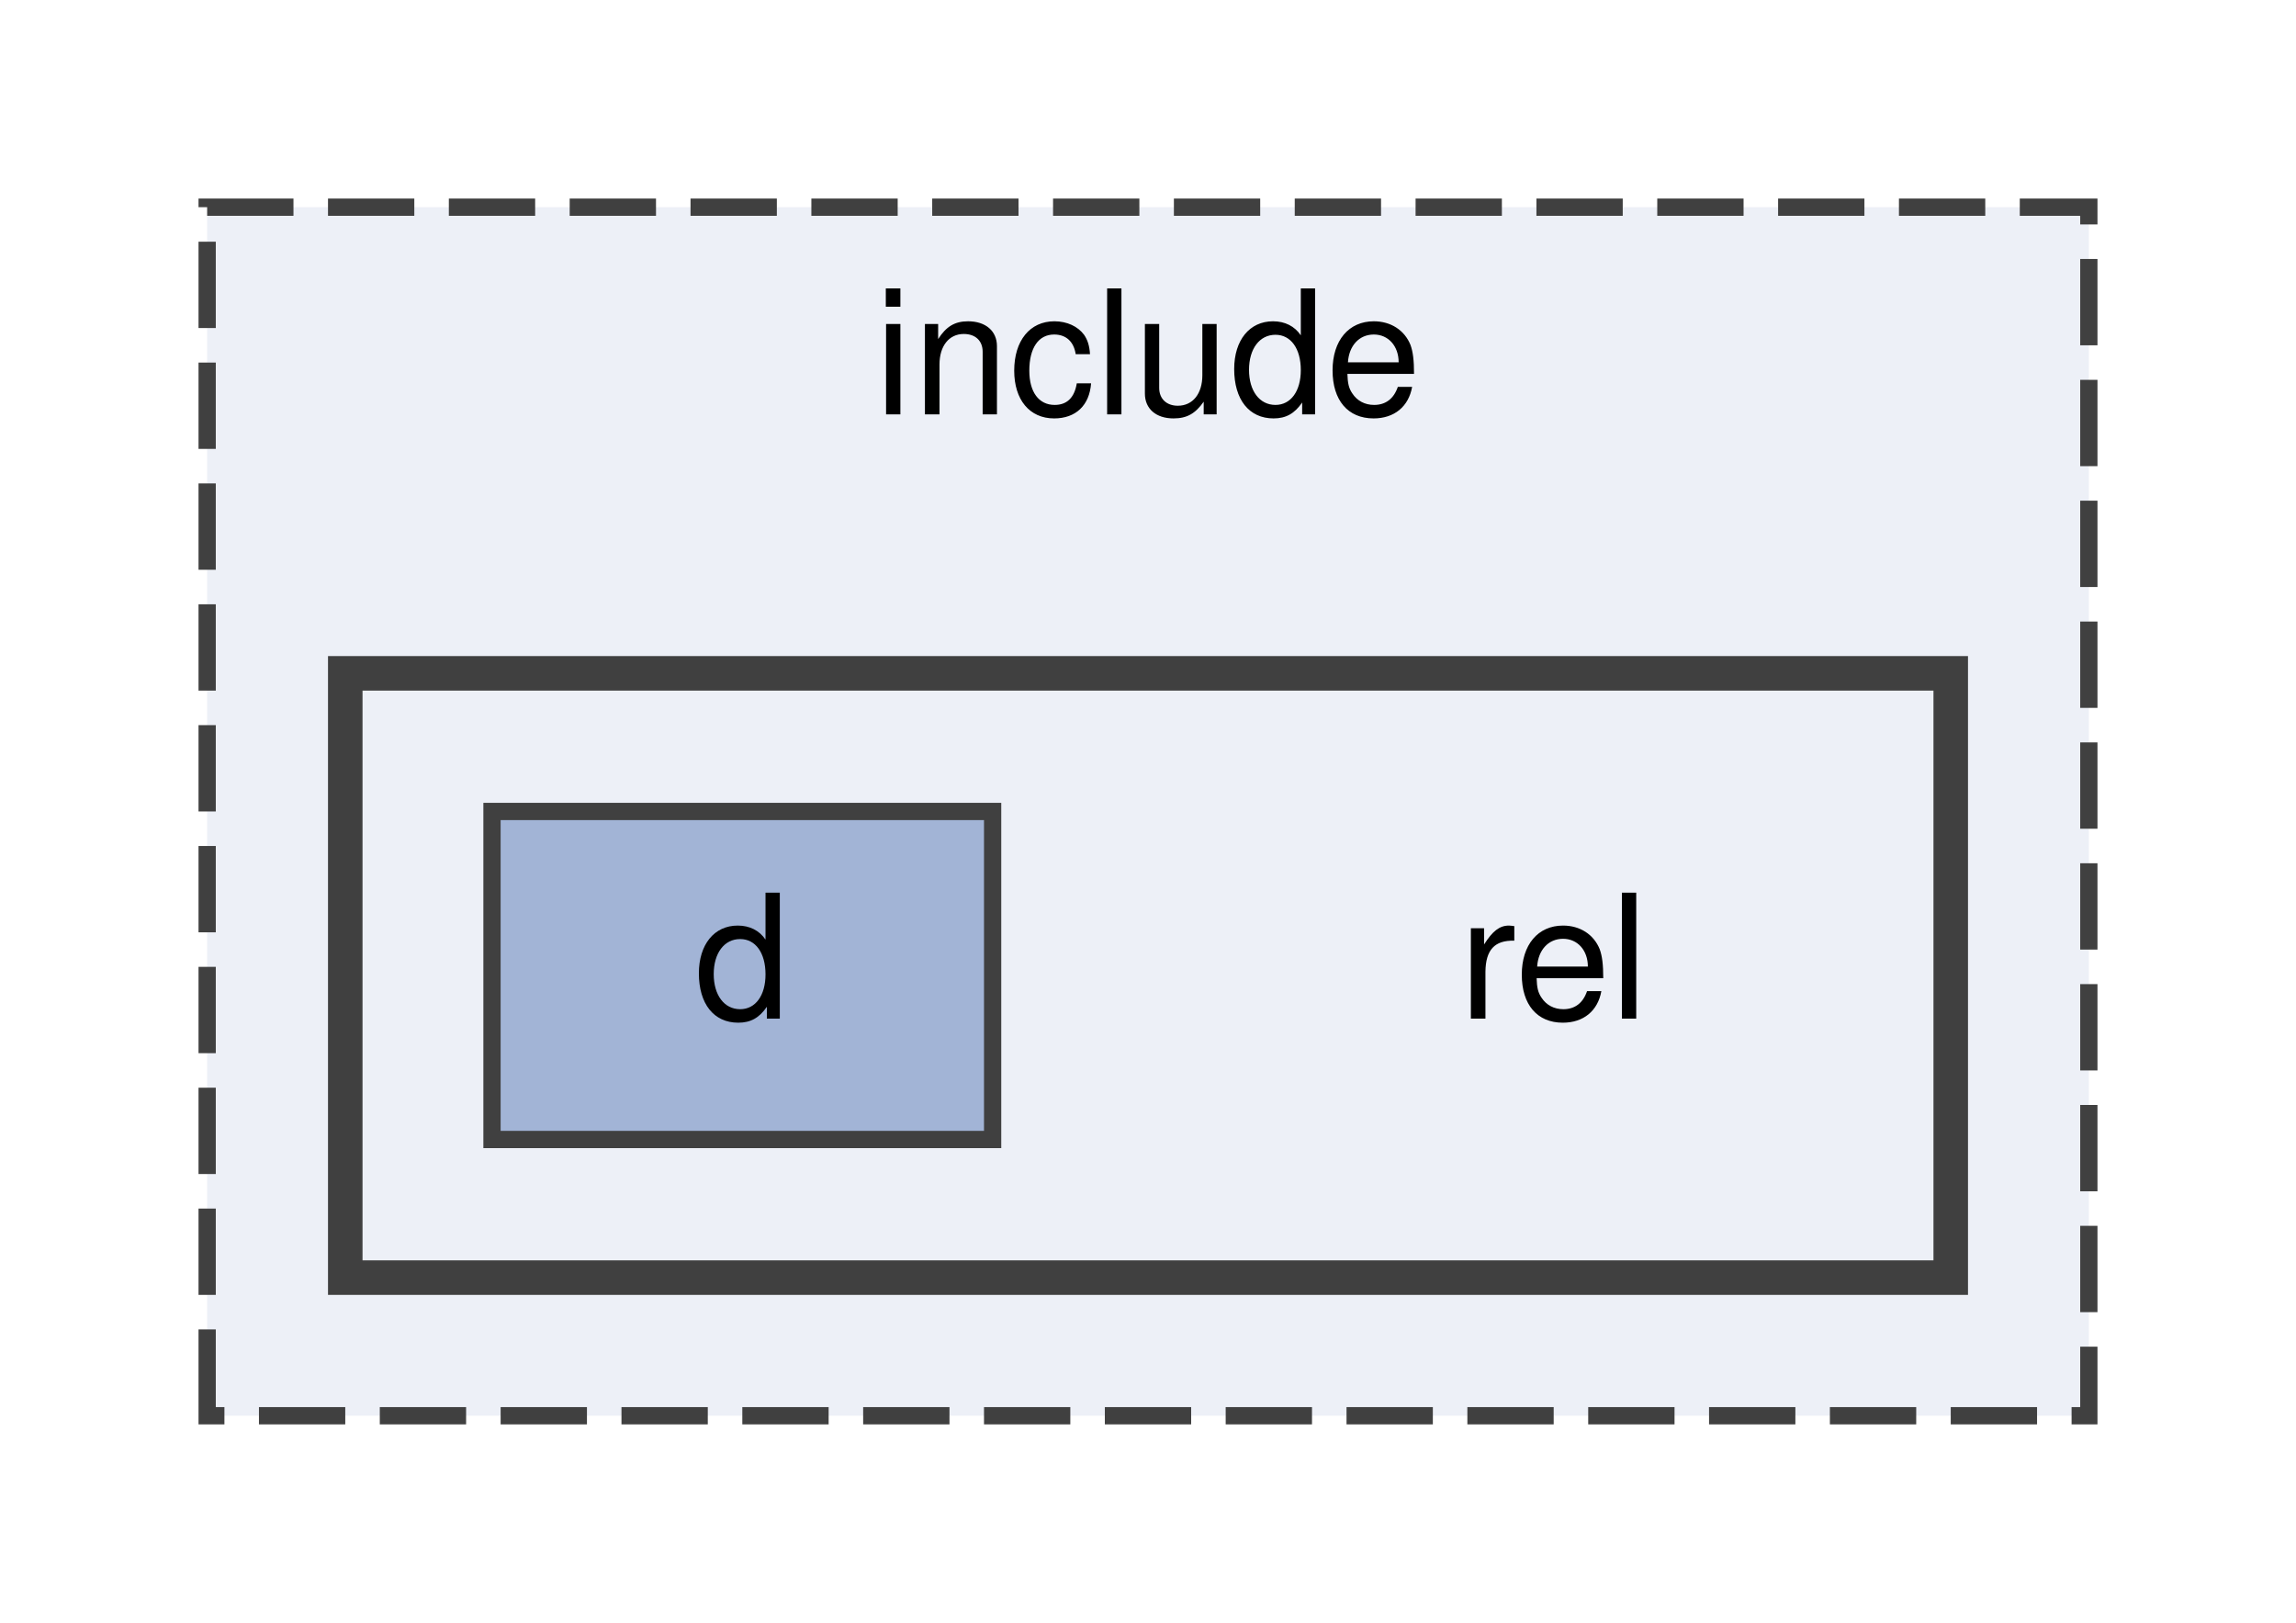
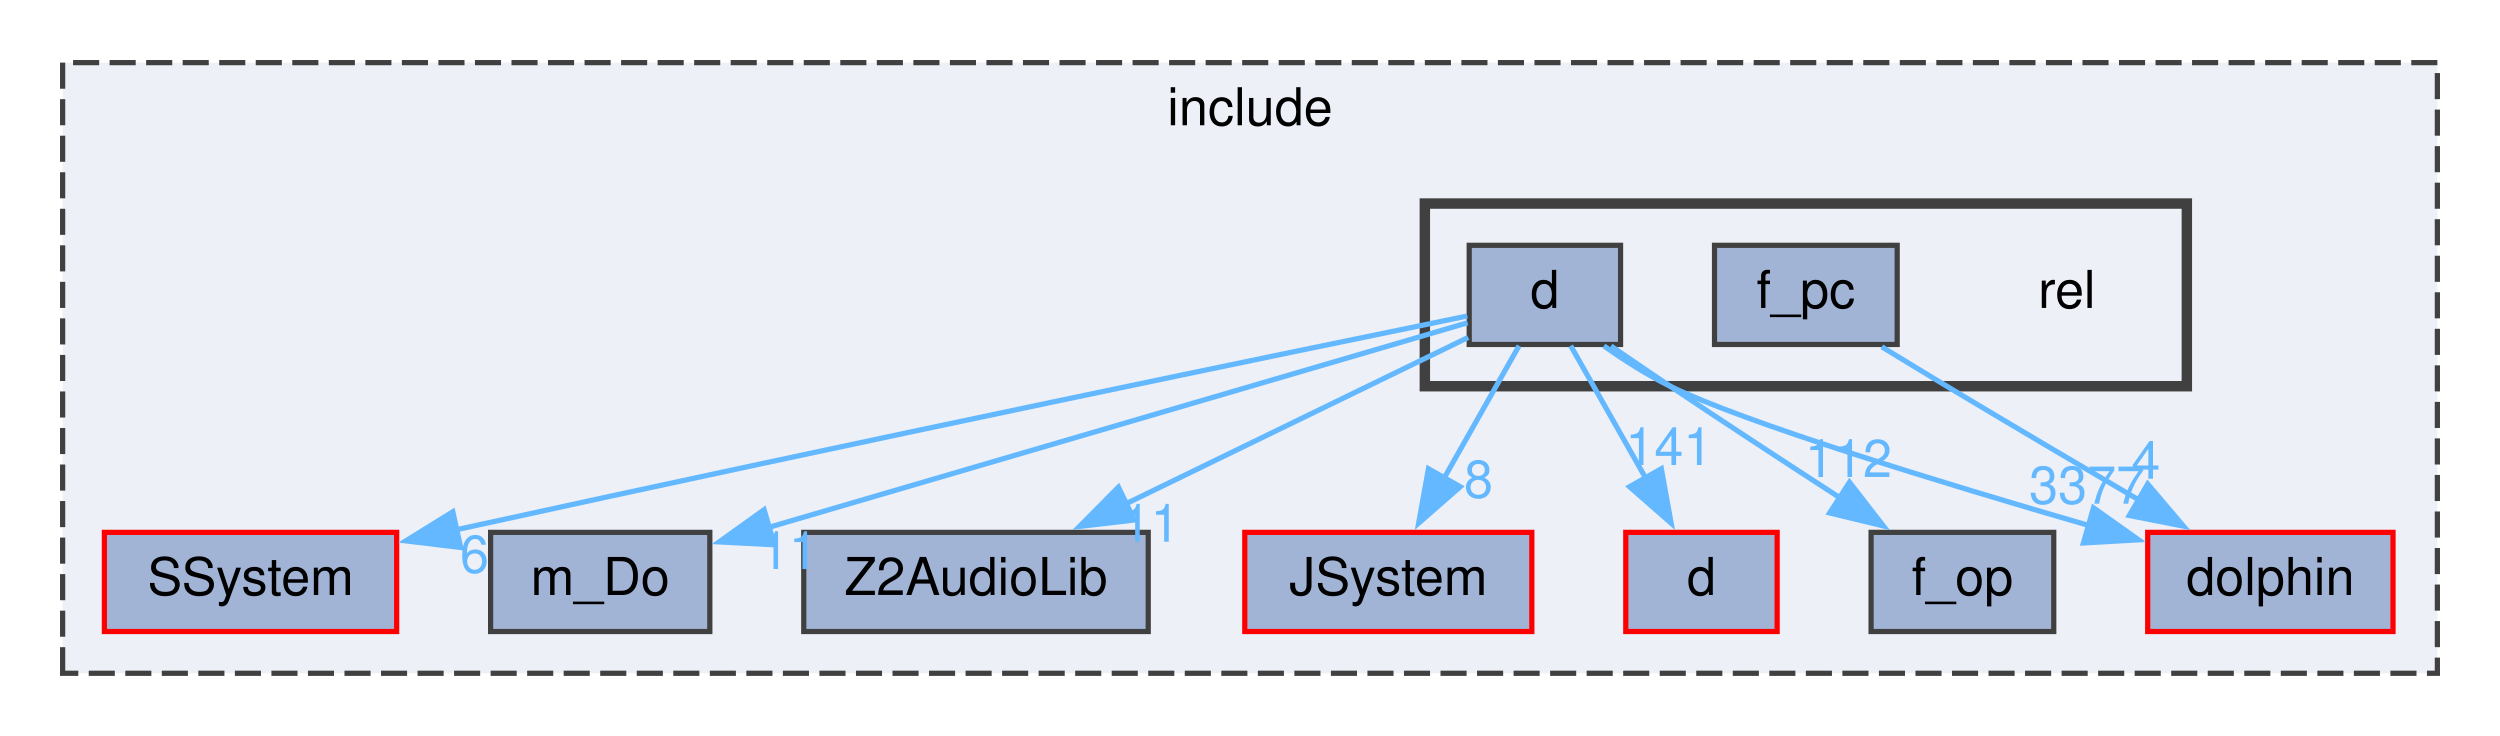
- <svg xmlns="http://www.w3.org/2000/svg" xmlns:xlink="http://www.w3.org/1999/xlink" width="133pt" height="94pt" viewBox="0.00 0.00 133.00 94.00">
-   <g id="graph0" class="graph" transform="scale(1 1) rotate(0) translate(4 90)">
+ <svg xmlns="http://www.w3.org/2000/svg" xmlns:xlink="http://www.w3.org/1999/xlink" width="479pt" height="141pt" viewBox="0.00 0.00 479.00 141.00">
+   <g id="graph0" class="graph" transform="scale(1 1) rotate(0) translate(4 137)">
    <g id="clust1" class="cluster">
      <g id="a_clust1">
        <a xlink:href="dir_d44c64559bbebec7f509842c48db8b23.html" target="_top" xlink:title="include">
-           <polygon fill="#edf0f7" stroke="#404040" stroke-dasharray="5,2" points="8,-8 8,-78 117,-78 117,-8 8,-8" />
-           <text text-anchor="middle" x="62.5" y="-66" font-family="Helvetica,sans-Serif" font-size="10.00">include</text>
+           <polygon fill="#edf0f7" stroke="#404040" stroke-dasharray="5,2" points="8,-8 8,-125 463,-125 463,-8 8,-8" />
+           <text text-anchor="middle" x="235.5" y="-113" font-family="Helvetica,sans-Serif" font-size="10.00">include</text>
        </a>
      </g>
    </g>
    <g id="clust2" class="cluster">
      <g id="a_clust2">
        <a xlink:href="dir_d1e95842203b094e4f127fa85baf24b5.html" target="_top">
-           <polygon fill="#edf0f7" stroke="#404040" stroke-width="2" points="16,-16 16,-51 109,-51 109,-16 16,-16" />
+           <polygon fill="#edf0f7" stroke="#404040" stroke-width="2" points="269,-63 269,-98 415,-98 415,-63 269,-63" />
        </a>
      </g>
    </g>
    <g id="node1" class="node">
-       <text text-anchor="middle" x="86" y="-31" font-family="Helvetica,sans-Serif" font-size="10.00">rel</text>
+       <g id="a_node1">
+         <a xlink:href="dir_4f0979a7f5e3194619cde56505e372d8.html" target="_top" xlink:title="JSystem">
+           <polygon fill="#a2b4d6" stroke="red" points="289.5,-35 234.5,-35 234.5,-16 289.5,-16 289.5,-35" />
+           <text text-anchor="middle" x="262" y="-23" font-family="Helvetica,sans-Serif" font-size="10.00">JSystem</text>
+         </a>
+       </g>
    </g>
    <g id="node2" class="node">
      <g id="a_node2">
+         <a xlink:href="dir_54283da8a0cf1311a88c964d76512876.html" target="_top" xlink:title="SSystem">
+           <polygon fill="#a2b4d6" stroke="red" points="72,-35 16,-35 16,-16 72,-16 72,-35" />
+           <text text-anchor="middle" x="44" y="-23" font-family="Helvetica,sans-Serif" font-size="10.00">SSystem</text>
+         </a>
+       </g>
+     </g>
+     <g id="node3" class="node">
+       <g id="a_node3">
+         <a xlink:href="dir_6bdfff2c28f90f381b6da5bee088878b.html" target="_top" xlink:title="m_Do">
+           <polygon fill="#a2b4d6" stroke="#404040" points="132,-35 90,-35 90,-16 132,-16 132,-35" />
+           <text text-anchor="middle" x="111" y="-23" font-family="Helvetica,sans-Serif" font-size="10.00">m_Do</text>
+         </a>
+       </g>
+     </g>
+     <g id="node4" class="node">
+       <g id="a_node4">
+         <a xlink:href="dir_81939fb769658ab66ba54ec390580a1a.html" target="_top" xlink:title="Z2AudioLib">
+           <polygon fill="#a2b4d6" stroke="#404040" points="216,-35 150,-35 150,-16 216,-16 216,-35" />
+           <text text-anchor="middle" x="183" y="-23" font-family="Helvetica,sans-Serif" font-size="10.00">Z2AudioLib</text>
+         </a>
+       </g>
+     </g>
+     <g id="node5" class="node">
+       <g id="a_node5">
+         <a xlink:href="dir_b778c3f297ab88300258a2935792c8cc.html" target="_top" xlink:title="dolphin">
+           <polygon fill="#a2b4d6" stroke="red" points="454.5,-35 407.5,-35 407.5,-16 454.5,-16 454.5,-35" />
+           <text text-anchor="middle" x="431" y="-23" font-family="Helvetica,sans-Serif" font-size="10.00">dolphin</text>
+         </a>
+       </g>
+     </g>
+     <g id="node6" class="node">
+       <g id="a_node6">
+         <a xlink:href="dir_cc3ad1aed4be3f446fdd7af78322f5bf.html" target="_top" xlink:title="d">
+           <polygon fill="#a2b4d6" stroke="red" points="336.5,-35 307.5,-35 307.5,-16 336.5,-16 336.5,-35" />
+           <text text-anchor="middle" x="322" y="-23" font-family="Helvetica,sans-Serif" font-size="10.00">d</text>
+         </a>
+       </g>
+     </g>
+     <g id="node7" class="node">
+       <g id="a_node7">
+         <a xlink:href="dir_fbb29e8cafd745cbb7106b56de6b5377.html" target="_top" xlink:title="f_op">
+           <polygon fill="#a2b4d6" stroke="#404040" points="389.5,-35 354.5,-35 354.5,-16 389.5,-16 389.5,-35" />
+           <text text-anchor="middle" x="372" y="-23" font-family="Helvetica,sans-Serif" font-size="10.00">f_op</text>
+         </a>
+       </g>
+     </g>
+     <g id="node8" class="node">
+       <text text-anchor="middle" x="392" y="-78" font-family="Helvetica,sans-Serif" font-size="10.00">rel</text>
+     </g>
+     <g id="node9" class="node">
+       <g id="a_node9">
        <a xlink:href="dir_244336746419795862f93731f1699860.html" target="_top" xlink:title="d">
-           <polygon fill="#a2b4d6" stroke="#404040" points="53.5,-43 24.5,-43 24.5,-24 53.5,-24 53.5,-43" />
-           <text text-anchor="middle" x="39" y="-31" font-family="Helvetica,sans-Serif" font-size="10.00">d</text>
+           <polygon fill="#a2b4d6" stroke="#404040" points="306.5,-90 277.5,-90 277.5,-71 306.5,-71 306.5,-90" />
+           <text text-anchor="middle" x="292" y="-78" font-family="Helvetica,sans-Serif" font-size="10.00">d</text>
+         </a>
+       </g>
+     </g>
+     <g id="edge5" class="edge">
+       <path fill="none" stroke="#63b8ff" d="M287.05,-70.75C283.16,-63.88 277.61,-54.08 272.72,-45.45" />
+       <polygon fill="#63b8ff" stroke="#63b8ff" points="275.78,-43.74 267.81,-36.76 269.69,-47.19 275.78,-43.74" />
+       <g id="a_edge5-headlabel">
+         <a xlink:href="dir_000025_000871.html" target="_top" xlink:title="8">
+           <text text-anchor="middle" x="279.28" y="-41.65" font-family="Helvetica,sans-Serif" font-size="10.00" fill="#63b8ff">8</text>
+         </a>
+       </g>
+     </g>
+     <g id="edge6" class="edge">
+       <path fill="none" stroke="#63b8ff" d="M277.14,-76.46C244.2,-69.71 162.3,-52.8 83.38,-35.49" />
+       <polygon fill="#63b8ff" stroke="#63b8ff" points="84.27,-32.1 73.75,-33.37 82.76,-38.94 84.27,-32.1" />
+       <g id="a_edge6-headlabel">
+         <a xlink:href="dir_000025_001726.html" target="_top" xlink:title="6">
+           <text text-anchor="middle" x="86.91" y="-27.28" font-family="Helvetica,sans-Serif" font-size="10.00" fill="#63b8ff">6</text>
+         </a>
+       </g>
+     </g>
+     <g id="edge7" class="edge">
+       <path fill="none" stroke="#63b8ff" d="M277.19,-75.16C248.06,-66.63 182.75,-47.51 143.23,-35.94" />
+       <polygon fill="#63b8ff" stroke="#63b8ff" points="144.37,-32.62 133.79,-33.17 142.4,-39.34 144.37,-32.62" />
+       <g id="a_edge7-headlabel">
+         <a xlink:href="dir_000025_001264.html" target="_top" xlink:title="11">
+           <text text-anchor="middle" x="147.17" y="-27.98" font-family="Helvetica,sans-Serif" font-size="10.00" fill="#63b8ff">11</text>
+         </a>
+       </g>
+     </g>
+     <g id="edge4" class="edge">
+       <path fill="none" stroke="#63b8ff" d="M277.3,-72.35C260.57,-64.22 232.85,-50.74 211.78,-40.5" />
+       <polygon fill="#63b8ff" stroke="#63b8ff" points="213.35,-37.37 202.83,-36.14 210.29,-43.66 213.35,-37.37" />
+       <g id="a_edge4-headlabel">
+         <a xlink:href="dir_000025_001736.html" target="_top" xlink:title="11">
+           <text text-anchor="middle" x="216.46" y="-33.22" font-family="Helvetica,sans-Serif" font-size="10.00" fill="#63b8ff">11</text>
+         </a>
+       </g>
+     </g>
+     <g id="edge2" class="edge">
+       <path fill="none" stroke="#63b8ff" d="M303.3,-70.72C307.17,-67.99 311.64,-65.13 316,-63 330.29,-56.01 368.08,-44.47 396.48,-36.24" />
+       <polygon fill="#63b8ff" stroke="#63b8ff" points="397.11,-39.7 405.75,-33.57 395.18,-32.97 397.11,-39.7" />
+       <g id="a_edge2-headlabel">
+         <a xlink:href="dir_000025_000786.html" target="_top" xlink:title="3377">
+           <text text-anchor="middle" x="395.89" y="-40.5" font-family="Helvetica,sans-Serif" font-size="10.00" fill="#63b8ff">3377</text>
+         </a>
+       </g>
+     </g>
+     <g id="edge3" class="edge">
+       <path fill="none" stroke="#63b8ff" d="M296.95,-70.75C300.84,-63.88 306.39,-54.08 311.28,-45.45" />
+       <polygon fill="#63b8ff" stroke="#63b8ff" points="314.31,-47.19 316.19,-36.76 308.22,-43.74 314.31,-47.19" />
+       <g id="a_edge3-headlabel">
+         <a xlink:href="dir_000025_000024.html" target="_top" xlink:title="141">
+           <text text-anchor="middle" x="315.76" y="-47.9" font-family="Helvetica,sans-Serif" font-size="10.00" fill="#63b8ff">141</text>
+         </a>
+       </g>
+     </g>
+     <g id="edge1" class="edge">
+       <path fill="none" stroke="#63b8ff" d="M304.66,-70.71C308.31,-68.2 312.3,-65.48 316,-63 326.7,-55.83 338.65,-48.02 348.76,-41.47" />
+       <polygon fill="#63b8ff" stroke="#63b8ff" points="350.36,-44.6 356.86,-36.23 346.56,-38.72 350.36,-44.6" />
+       <g id="a_edge1-headlabel">
+         <a xlink:href="dir_000025_000812.html" target="_top" xlink:title="112">
+           <text text-anchor="middle" x="350.16" y="-45.61" font-family="Helvetica,sans-Serif" font-size="10.00" fill="#63b8ff">112</text>
+         </a>
+       </g>
+     </g>
+     <g id="node10" class="node">
+       <g id="a_node10">
+         <a xlink:href="dir_4235a7e41184e010dac2753b27ea160a.html" target="_top" xlink:title="f_pc">
+           <polygon fill="#a2b4d6" stroke="#404040" points="359.5,-90 324.5,-90 324.5,-71 359.5,-71 359.5,-90" />
+           <text text-anchor="middle" x="342" y="-78" font-family="Helvetica,sans-Serif" font-size="10.00">f_pc</text>
+         </a>
+       </g>
+     </g>
+     <g id="edge8" class="edge">
+       <path fill="none" stroke="#63b8ff" d="M356.55,-70.55C360.57,-68.09 364.95,-65.43 369,-63 381.14,-55.72 394.68,-47.73 406,-41.09" />
+       <polygon fill="#63b8ff" stroke="#63b8ff" points="407.5,-44.27 414.36,-36.19 403.97,-38.23 407.5,-44.27" />
+       <g id="a_edge8-headlabel">
+         <a xlink:href="dir_000815_000786.html" target="_top" xlink:title="4">
+           <text text-anchor="middle" x="407.14" y="-45.27" font-family="Helvetica,sans-Serif" font-size="10.00" fill="#63b8ff">4</text>
        </a>
      </g>
    </g>
  </g>
</svg>
